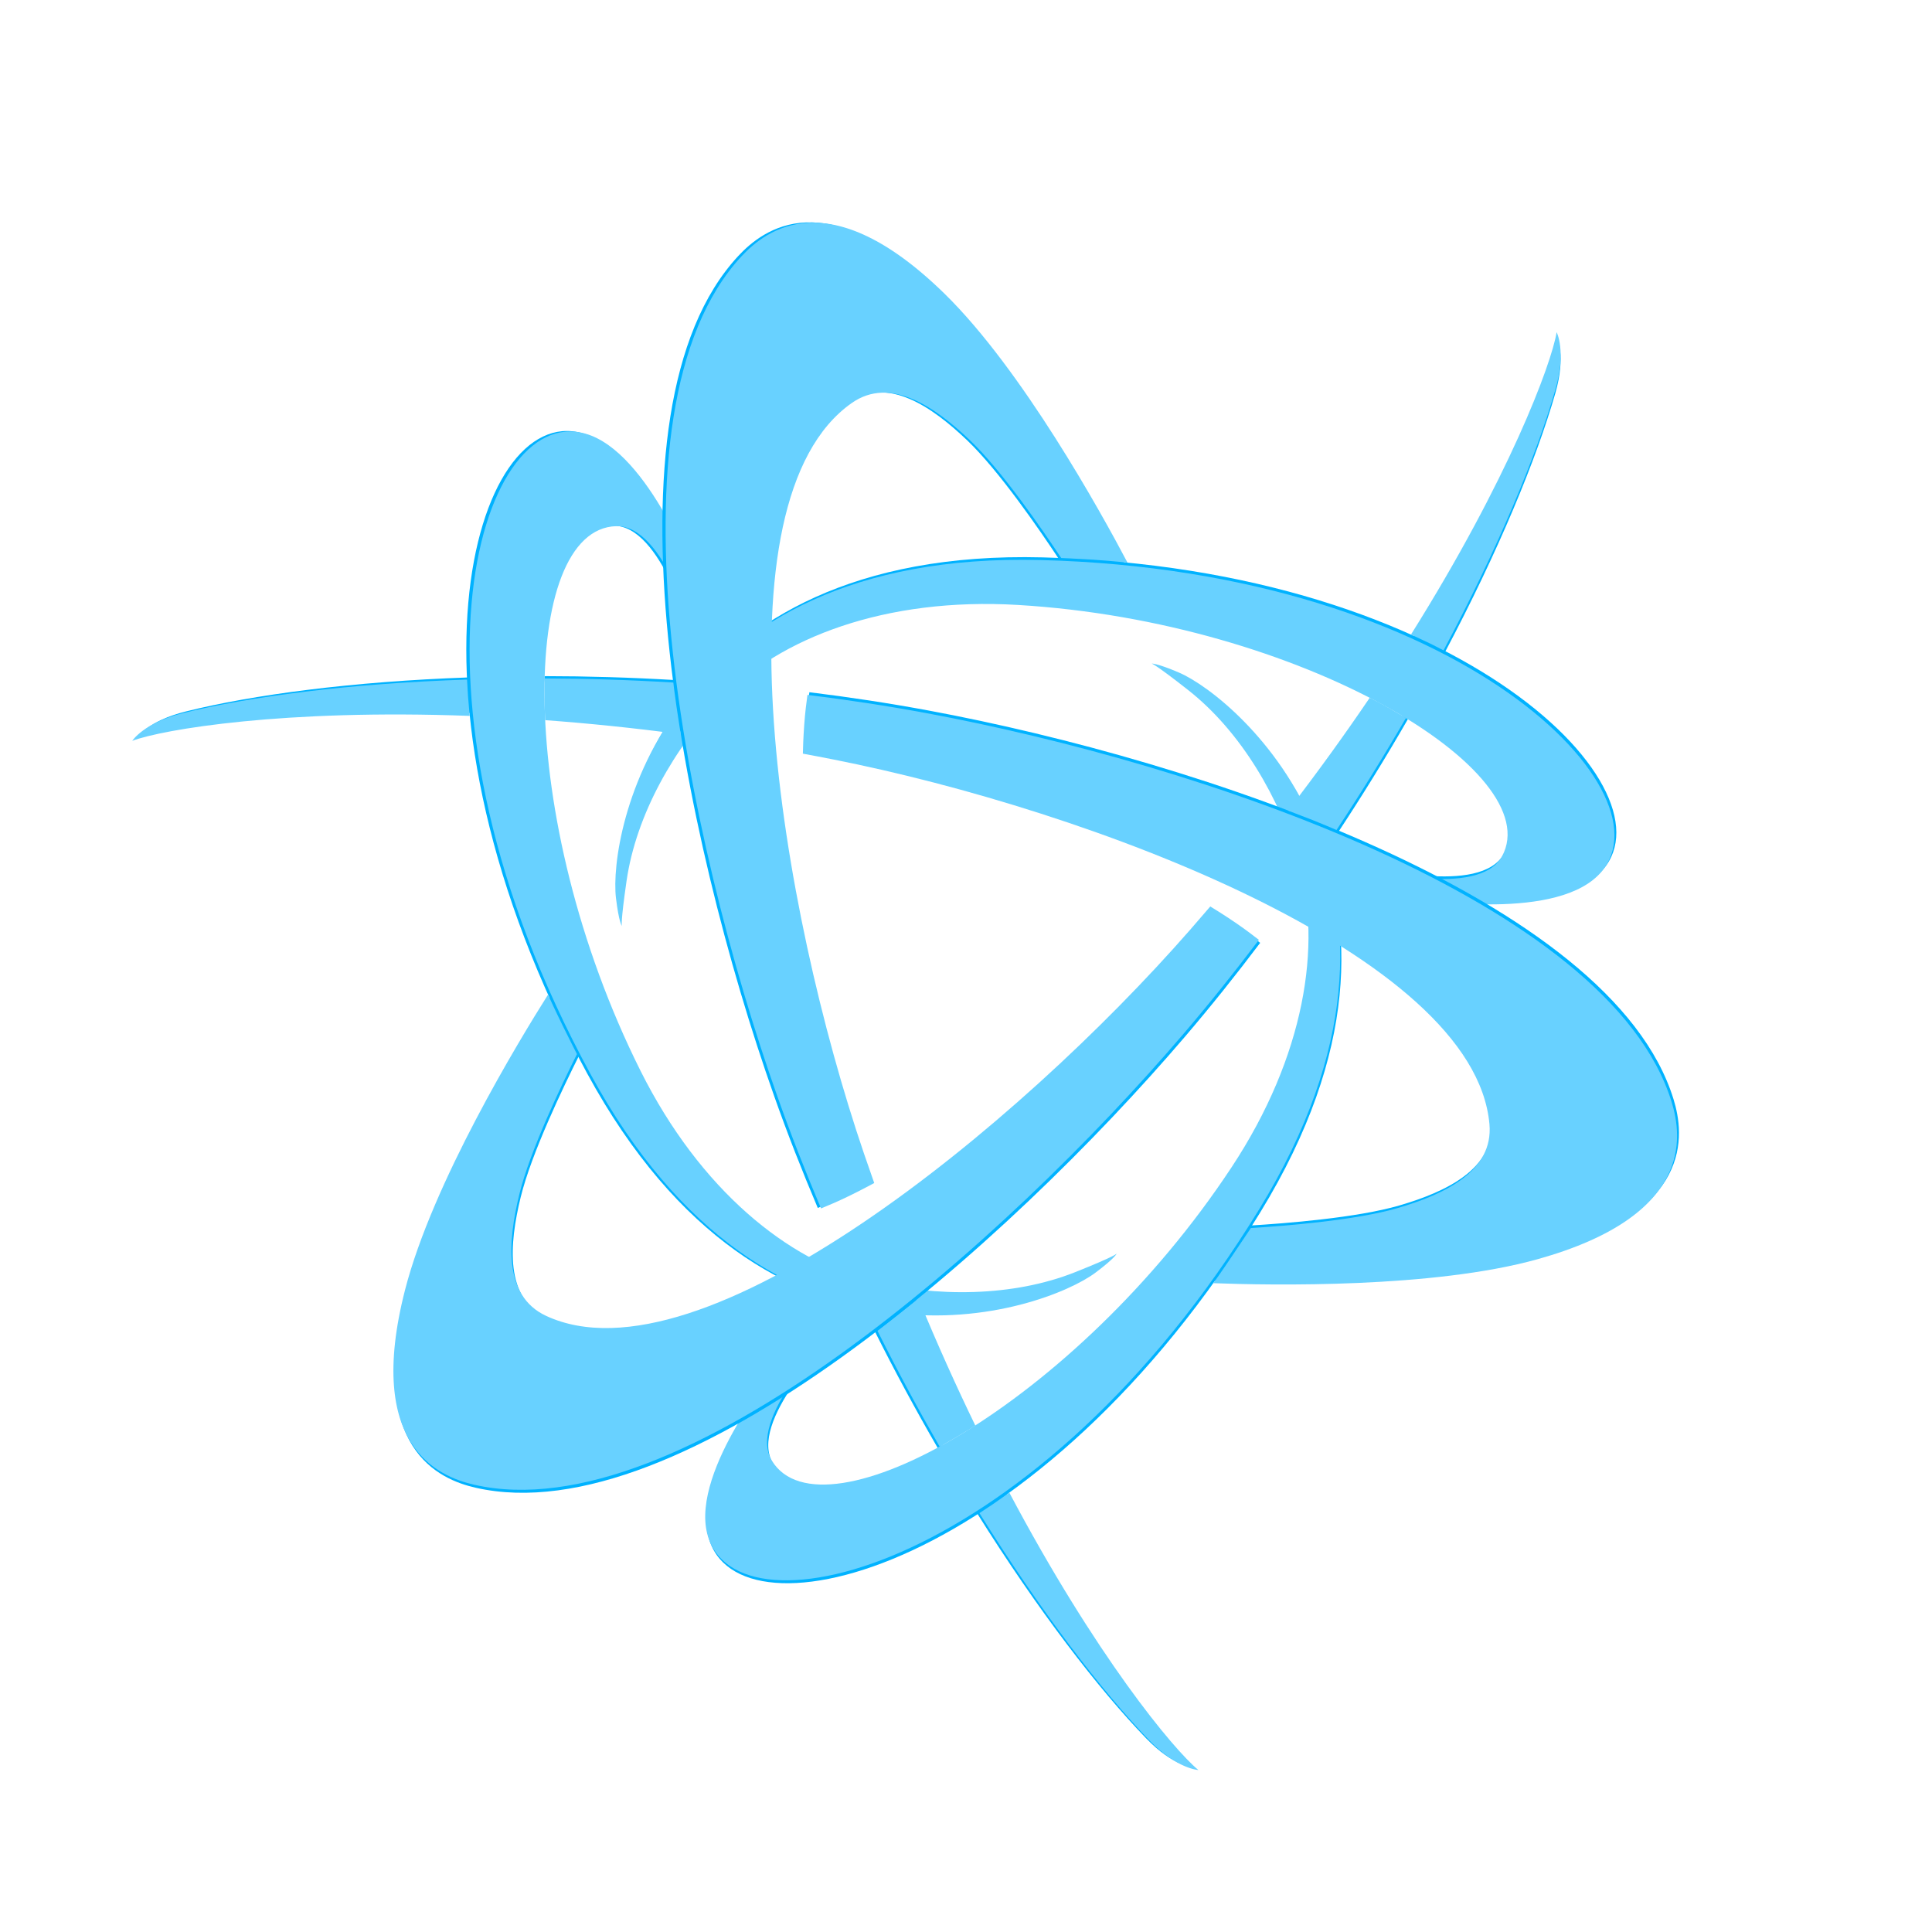
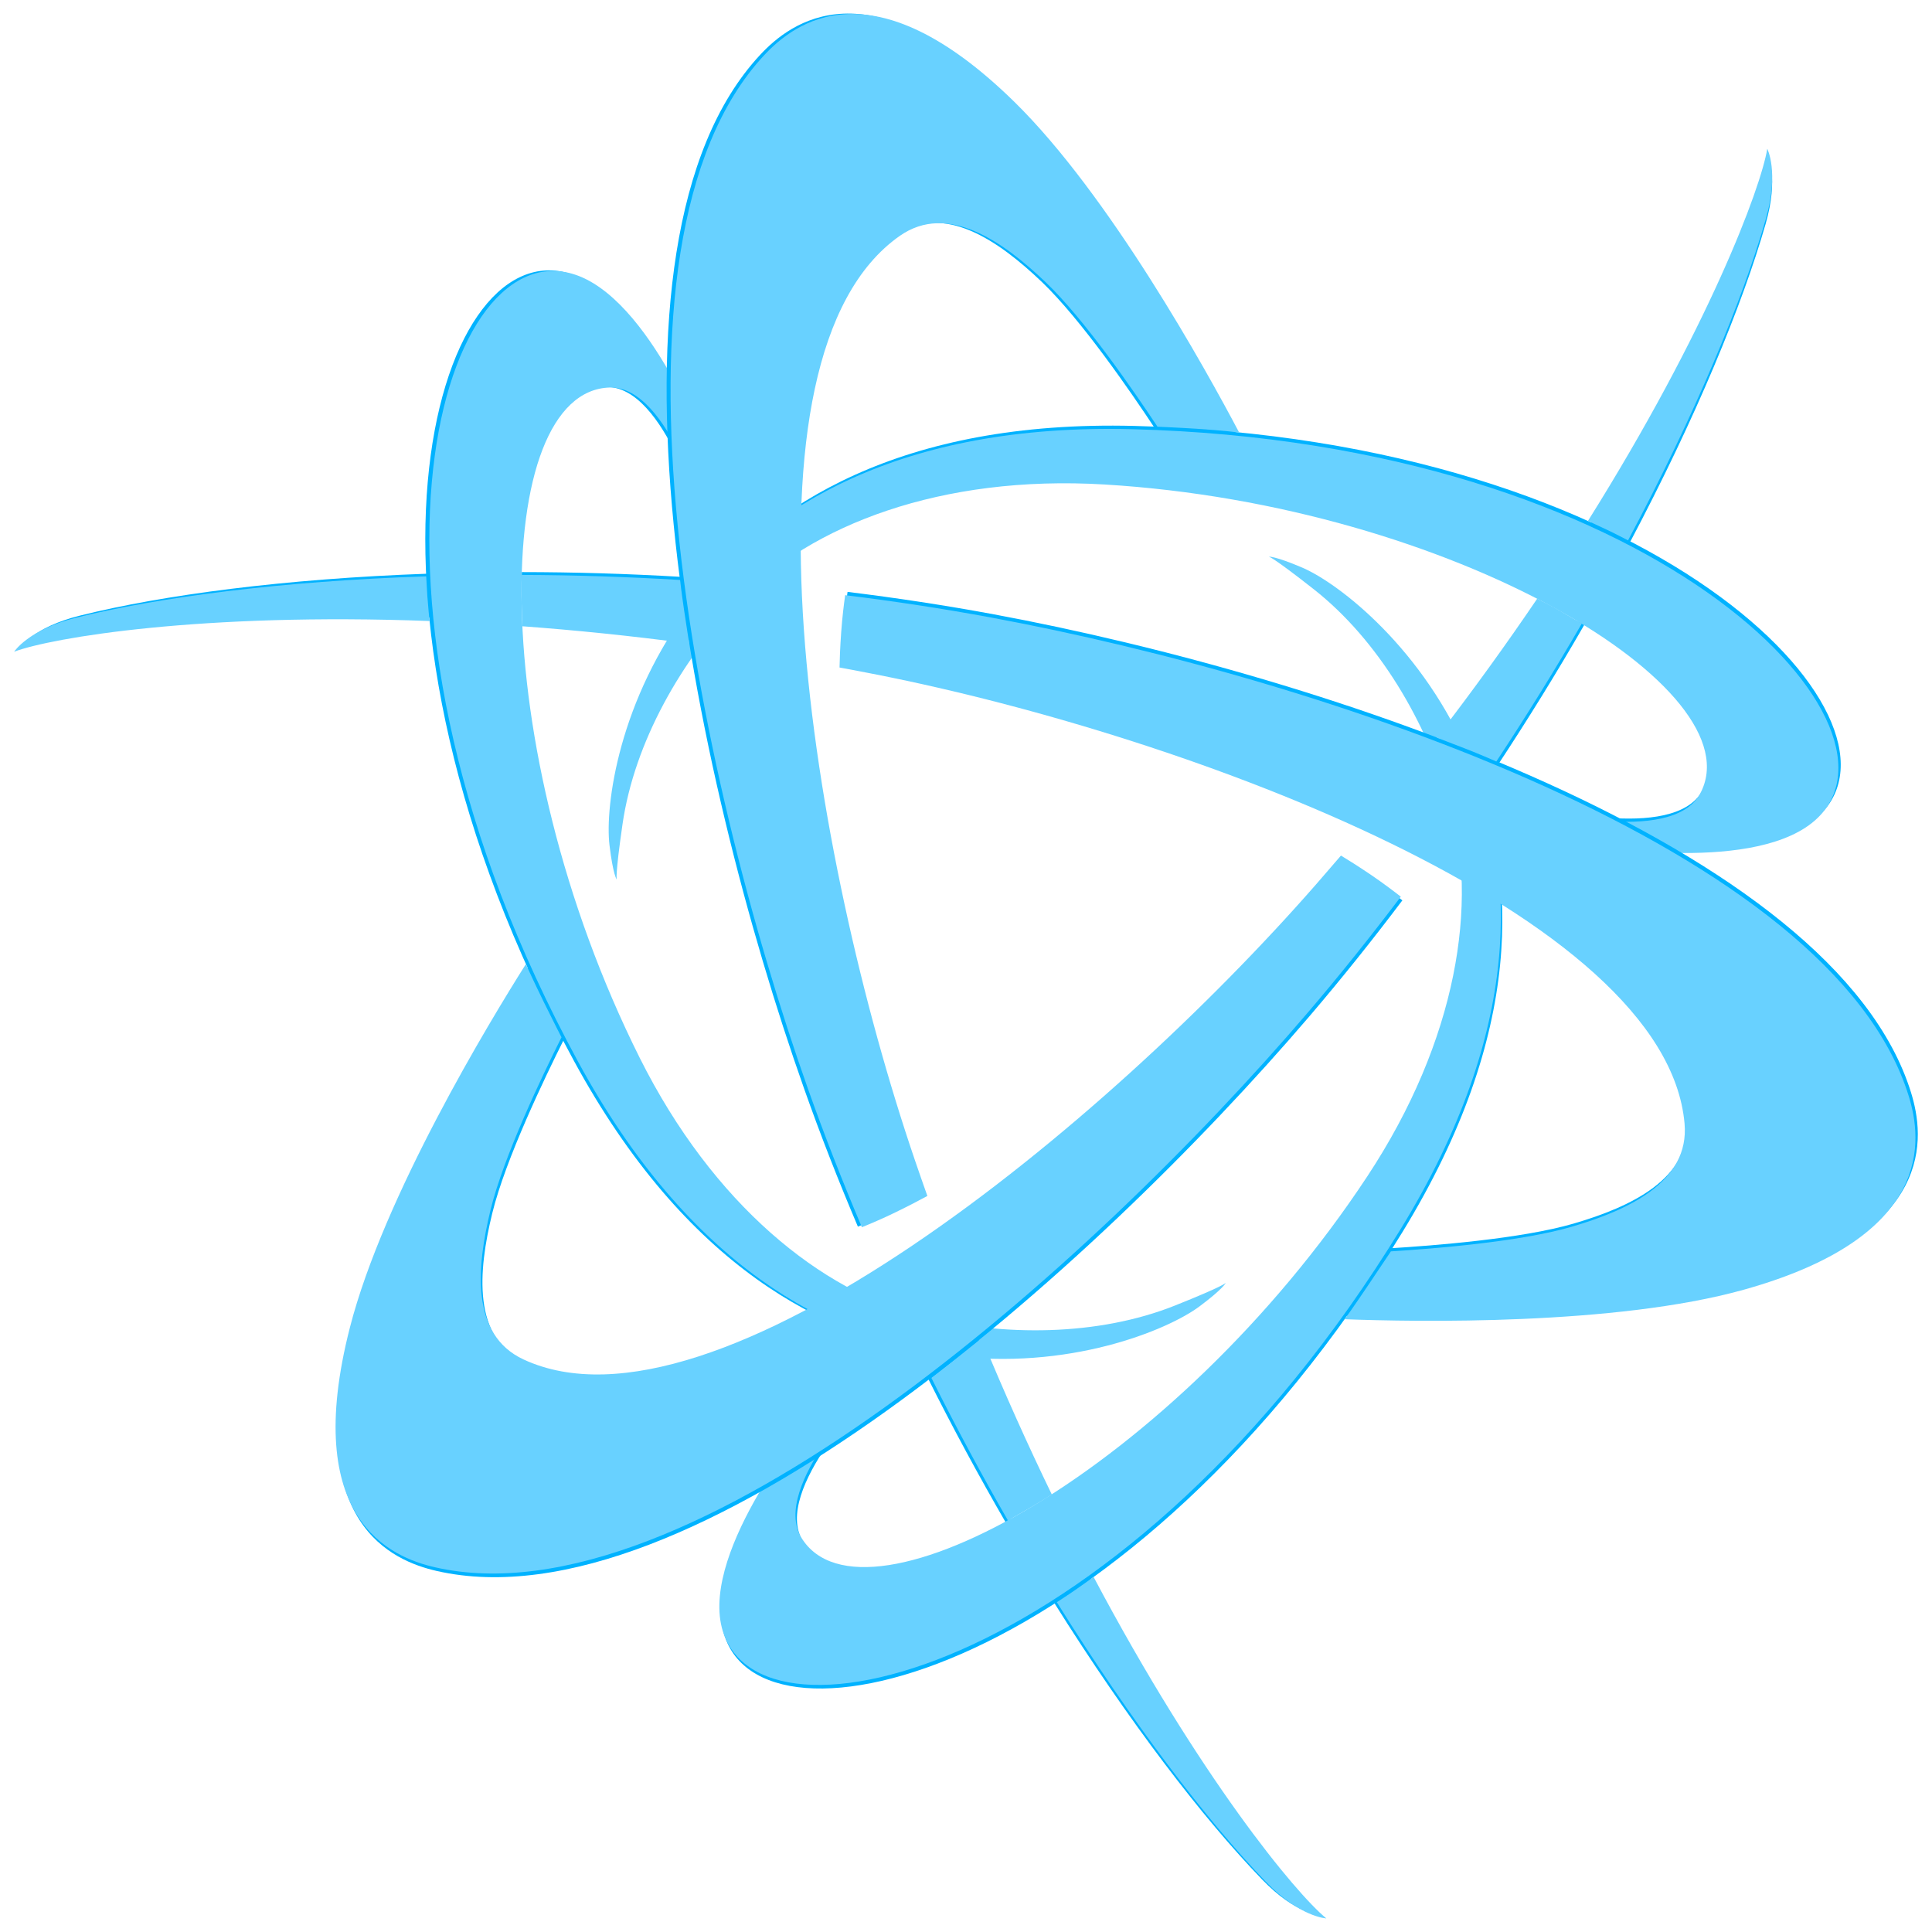
- <svg xmlns="http://www.w3.org/2000/svg" viewBox="0 0 64 64">
-   <path id="bot-down-sml" fill="#00b2ff" d="M39.086,22.373c-0.746-0.317-0.623-0.247-0.623-0.247s-0.08-0.088,1.069,0.816 c1.75,1.377,2.907,3.603,3.532,5.768c0.768,2.668,0.204,6.369-2.228,10.053c-5.185,7.856-13.558,12.445-15.226,9.722 c-0.846-1.381,1.926-4.122,1.926-4.122l-1.675,0.91c0,0-2.931,3.497-2.395,5.628c0.915,3.636,10.992,1.171,18.285-10.746 C48.3,29.458,41.053,23.212,39.086,22.373z" />
-   <path id="top-down-sml" fill="#68d1ff" d="M39.047,22.276c-0.746-0.318-0.899-0.293-0.899-0.293s0.066-0.025,1.215,0.879 c1.75,1.377,3.038,3.586,3.662,5.752c0.769,2.667,0.205,6.369-2.228,10.054c-5.185,7.856-13.557,12.444-15.226,9.722 c-0.846-1.382,1.925-4.122,1.925-4.122l-1.675,0.909c0,0-2.931,3.497-2.394,5.628c0.914,3.635,10.991,1.17,18.285-10.746 C48.26,29.36,41.014,23.115,39.047,22.276z" />
-   <path id="bot-left-sml" fill="#00b2ff" d="M36.708,41.727c0,0,0.115-0.025-1.242,0.517c-2.067,0.827-4.573,0.717-6.762,0.174 c-2.694-0.667-5.617-3.007-7.592-6.955c-4.211-8.418-3.999-17.964-0.808-18.048c1.621-0.042,2.608,3.729,2.608,3.729l0.05-1.905 c0,0-1.563-4.288-3.676-4.889c-3.606-1.026-6.51,8.934,0.164,21.208c5.991,11.02,15.023,7.868,16.733,6.583 C36.831,41.655,36.708,41.727,36.708,41.727z" />
-   <path id="top-left-sml" fill="#68d1ff" d="M35.626,42.138c-2.068,0.826-4.625,0.838-6.812,0.295c-2.694-0.667-5.617-3.007-7.593-6.955 c-4.211-8.419-3.999-17.965-0.807-18.048c1.62-0.042,2.608,3.729,2.608,3.729l0.05-1.905c0,0-1.564-4.287-3.677-4.888 c-3.606-1.026-6.51,8.934,0.163,21.208c5.992,11.02,15.024,7.867,16.733,6.583c0.639-0.479,0.701-0.627,0.703-0.632 C36.991,41.532,36.928,41.618,35.626,42.138z" />
-   <path id="bot-rght-sml" fill="#00b2ff" d="M34.536,18.464c-12.539-0.321-14.326,9.077-14.068,11.2c0.098,0.805,0.097,0.663,0.097,0.663 s-0.036,0.113,0.174-1.333c0.317-2.203,1.667-4.319,3.23-5.943c1.925-1.999,5.413-3.361,9.82-3.097 c9.396,0.562,17.556,5.52,16.033,8.325c-0.774,1.423-4.534,0.393-4.534,0.393l1.625,0.996c0,0,4.494,0.79,6.072-0.74 C55.676,26.317,48.503,18.823,34.536,18.464z" />
-   <path id="top-rght-sml" fill="#68d1ff" d="M34.473,18.552c-12.54-0.321-14.325,9.077-14.068,11.2c0.096,0.793,0.193,0.921,0.196,0.925 c-0.003-0.005-0.047-0.102,0.154-1.492c0.318-2.204,1.586-4.424,3.15-6.047c1.925-1.999,5.413-3.361,9.82-3.098 c9.396,0.563,17.556,5.52,16.032,8.325c-0.773,1.424-4.532,0.394-4.532,0.394l1.625,0.996c0,0,4.495,0.79,6.072-0.74 C55.612,26.405,48.44,18.909,34.473,18.552z" />
-   <path id="bot-rght-lrg" fill="#00b2ff" d="M37.273,18.685c-0.865-1.643-3.493-6.421-6.087-8.961c-3.813-3.734-5.904-2.135-6.733-1.241 c-4.759,5.13-1.827,19.291,1.188,27.814c0.447,1.266,0.935,2.507,1.449,3.718c0.223-0.09,0.552-0.229,0.903-0.398 c0.387-0.188,0.682-0.345,0.859-0.442c-0.113-0.321-0.227-0.644-0.338-0.972c-2.773-8.138-5.046-21.607-0.404-24.862 c1.289-0.905,2.777,0.146,3.931,1.247c1.059,1.013,2.408,2.979,3.044,3.943L37.273,18.685z M33.329,49.452l-0.967,0.669 c2.03,3.24,4.031,5.833,5.602,7.46c0.914,0.947,1.553,0.959,1.553,0.959C38.693,57.867,36.151,54.789,33.329,49.452z  M29.644,43.562c-0.208,0.165-0.52,0.401-0.676,0.519c0.679,1.355,1.382,2.653,2.092,3.88l0.117-0.069l1.005-0.708 c-0.619-1.282-1.243-2.666-1.856-4.155C30.166,43.153,29.872,43.382,29.644,43.562z" />
-   <path id="top-left-lrg" fill="#68d1ff" d="M36.207,18.54c0.739,0.048,1.142,0.101,1.145,0.101c-0.894-1.694-3.493-6.395-6.058-8.907 C27.48,6,25.389,7.6,24.56,8.494c-4.76,5.129-1.827,19.292,1.187,27.813c0.448,1.266,0.936,2.51,1.45,3.724 c0.223-0.09,0.552-0.229,0.903-0.4c0.387-0.188,0.682-0.345,0.86-0.442c-0.114-0.323-0.228-0.648-0.34-0.977 c-2.774-8.138-5.046-21.606-0.404-24.862c1.29-0.904,2.778,0.146,3.93,1.248c1.04,0.993,2.356,2.903,3.008,3.887 C35.19,18.487,35.617,18.503,36.207,18.54z M33.434,49.443c-0.065,0.048-0.276,0.202-0.554,0.393 c-0.1,0.069-0.335,0.223-0.435,0.288c2.042,3.274,4.055,5.896,5.632,7.532c0.914,0.946,1.621,0.978,1.621,0.978 C38.872,57.959,36.288,54.833,33.434,49.443z M29.731,43.567c-0.271,0.215-0.636,0.497-0.663,0.518 c0.668,1.338,1.36,2.621,2.059,3.836c0.063-0.033,0.231-0.123,0.591-0.335c0.342-0.201,0.524-0.32,0.591-0.363 c-0.63-1.299-1.263-2.702-1.885-4.21C30.394,43.036,30.033,43.325,29.731,43.567z" />
-   <path id="bot-rght-lrg" fill="#00b2ff" d="M55.438,36.413c-2.063-6.686-15.794-11.227-24.682-12.877c-1.32-0.245-2.638-0.445-3.944-0.605 c-0.034,0.238-0.078,0.593-0.107,0.981c-0.031,0.429-0.041,0.763-0.046,0.965c0.334,0.061,0.671,0.126,1.011,0.193 c8.435,1.666,21.234,6.433,21.733,12.081c0.138,1.57-1.515,2.333-3.046,2.781c-1.406,0.411-3.783,0.595-4.937,0.665l-1.225,1.819 c1.859,0.073,7.308,0.186,10.802-0.791C56.136,40.19,55.797,37.58,55.438,36.413z M6.16,23.567 c-1.276,0.316-1.607,0.864-1.607,0.864c1.001-0.378,4.964-1.045,11.04-0.812l-0.077-1.178C11.655,22.577,8.373,23.016,6.16,23.567 z M22.346,22.527c-1.476-0.087-2.916-0.128-4.3-0.129l-0.003,0.113l0.056,1.25c1.409,0.104,2.909,0.256,4.492,0.469 c-0.016-0.114-0.075-0.521-0.126-0.874C22.422,23.069,22.366,22.675,22.346,22.527z" />
-   <path id="bot-down-lrg" fill="#00b2ff" d="M45.427,23.206c-0.829,1.221-1.752,2.502-2.778,3.829c0.019,0.008,0.448,0.176,0.827,0.326 c0.318,0.126,0.731,0.293,0.782,0.314c0.859-1.299,1.654-2.59,2.379-3.85l-0.099-0.06L45.427,23.206z M40.135,30.128 c-0.221,0.259-0.444,0.519-0.673,0.779c-5.66,6.471-16.188,15.173-21.329,12.781c-1.428-0.664-1.263-2.477-0.885-4.028 c0.357-1.462,1.431-3.689,1.933-4.689l-0.95-1.973c-0.941,1.486-3.85,6.255-4.768,9.834c-1.327,5.168,1.104,6.18,2.293,6.451 c6.821,1.557,17.619-8.064,23.493-14.936c0.872-1.021,1.704-2.063,2.496-3.114c-0.189-0.147-0.475-0.363-0.797-0.582 C40.592,30.409,40.308,30.233,40.135,30.128z M51.575,11.207c-0.171,1.05-1.567,4.787-4.774,9.897l1.063,0.504 c1.788-3.376,3.032-6.404,3.657-8.577C51.884,11.767,51.575,11.207,51.575,11.207z" />
-   <path id="top-down-lrg" fill="#68d1ff" d="M45.373,23.115c-0.81,1.194-1.709,2.445-2.705,3.737c0.069,0.026,0.482,0.184,0.825,0.318 c0.296,0.116,0.693,0.287,0.781,0.325c0.827-1.252,1.595-2.495,2.3-3.711c-0.092-0.054-0.35-0.206-0.582-0.341 C45.737,23.295,45.462,23.158,45.373,23.115z M51.566,11.004c-0.172,1.053-1.587,4.852-4.827,10.018 c0.079,0.036,0.31,0.14,0.605,0.281c0.11,0.052,0.367,0.186,0.475,0.241c1.815-3.407,3.081-6.463,3.708-8.648 C51.891,11.632,51.566,11.004,51.566,11.004z M40.092,30.028c-0.222,0.259-0.446,0.519-0.674,0.78 c-5.66,6.471-16.188,15.172-21.329,12.781c-1.429-0.665-1.263-2.479-0.885-4.028c0.351-1.439,1.397-3.62,1.909-4.642 c-0.023-0.045-0.217-0.421-0.472-0.94c-0.267-0.545-0.444-0.933-0.487-1.03c-0.974,1.542-3.829,6.244-4.737,9.783 c-1.326,5.17,1.104,6.181,2.293,6.452c6.823,1.558,17.621-8.064,23.494-14.936c0.872-1.02,1.704-2.063,2.499-3.114 c-0.19-0.148-0.474-0.363-0.794-0.581C40.55,30.31,40.265,30.132,40.092,30.028z" />
-   <path id="top-rght-lrg" fill="#68d1ff" d="M55.374,36.502c-2.062-6.687-15.793-11.229-24.682-12.878c-1.318-0.245-2.636-0.444-3.944-0.605 c-0.034,0.237-0.078,0.593-0.106,0.981c-0.031,0.429-0.042,0.764-0.046,0.966c0.334,0.062,0.671,0.125,1.011,0.193 c8.434,1.667,21.234,6.433,21.733,12.081c0.139,1.569-1.515,2.332-3.046,2.78c-1.376,0.402-3.683,0.588-4.862,0.661l0.002,0.003 c0,0-0.259,0.387-0.603,0.898c-0.391,0.583-0.634,0.919-0.634,0.919l-0.008,0.006c1.912,0.072,7.285,0.172,10.745-0.794 C56.073,40.278,55.734,37.667,55.374,36.502z M22.305,22.61c-1.462-0.088-2.889-0.132-4.262-0.136 c-0.004,0.098-0.011,0.345-0.005,0.682c0.007,0.397,0.018,0.617,0.022,0.7c1.411,0.104,2.911,0.255,4.491,0.466 c-0.004-0.025-0.082-0.513-0.141-0.915C22.333,22.881,22.309,22.648,22.305,22.61z M15.471,22.512 c-3.896,0.128-7.209,0.562-9.432,1.115c-1.276,0.318-1.658,0.914-1.658,0.914c1.003-0.379,5.036-1.058,11.18-0.826 c-0.008-0.084-0.032-0.33-0.058-0.659C15.494,22.934,15.478,22.636,15.471,22.512z" />
+ <svg xmlns="http://www.w3.org/2000/svg" width="52px" height="52px" viewBox="0 0 52 52" version="1.1">
+   <g id="Page-1" stroke="none" stroke-width="1" fill="none" fill-rule="evenodd">
+     <g id="Artboard" transform="translate(-153, -151)" fill-rule="nonzero">
+       <g id="battlenet" transform="translate(153, 151)">
+         <path d="M35.086,15.373 C34.34,15.056 34.463,15.126 34.463,15.126 C34.463,15.126 34.383,15.038 35.532,15.942 C37.282,17.319 38.439,19.545 39.064,21.71 C39.832,24.378 39.268,28.079 36.836,31.763 C31.651,39.619 23.278,44.208 21.61,41.485 C20.764,40.104 23.536,37.363 23.536,37.363 L21.861,38.273 C21.861,38.273 18.93,41.77 19.466,43.901 C20.381,47.537 30.458,45.072 37.751,33.155 C44.3,22.458 37.053,16.212 35.086,15.373 Z" id="bot-down-sml" fill="#00B2FF" />
+         <path d="M35.047,15.276 C34.301,14.958 34.148,14.983 34.148,14.983 C34.148,14.983 34.214,14.958 35.363,15.862 C37.113,17.239 38.401,19.448 39.025,21.614 C39.794,24.281 39.23,27.983 36.797,31.668 C31.612,39.524 23.24,44.112 21.571,41.39 C20.725,40.008 23.496,37.268 23.496,37.268 L21.821,38.177 C21.821,38.177 18.89,41.674 19.427,43.805 C20.341,47.44 30.418,44.975 37.712,33.059 C44.26,22.36 37.014,16.115 35.047,15.276 Z" id="top-down-sml" fill="#68D1FF" />
+         <path d="M32.708,34.727 C32.708,34.727 32.823,34.702 31.466,35.244 C29.399,36.071 26.893,35.961 24.704,35.418 C22.01,34.751 19.087,32.411 17.112,28.463 C12.901,20.045 13.113,10.499 16.304,10.415 C17.925,10.373 18.912,14.144 18.912,14.144 L18.962,12.239 C18.962,12.239 17.399,7.951 15.286,7.35 C11.68,6.324 8.776,16.284 15.45,28.558 C21.441,39.578 30.473,36.426 32.183,35.141 C32.831,34.655 32.708,34.727 32.708,34.727 Z" id="bot-left-sml" fill="#00B2FF" />
+         <path d="M31.626,35.138 C29.558,35.964 27.001,35.976 24.814,35.433 C22.12,34.766 19.197,32.426 17.221,28.478 C13.01,20.059 13.222,10.513 16.414,10.43 C18.034,10.388 19.022,14.159 19.022,14.159 L19.072,12.254 C19.072,12.254 17.508,7.967 15.395,7.366 C11.789,6.34 8.885,16.3 15.558,28.574 C21.55,39.594 30.582,36.441 32.291,35.157 C32.93,34.678 32.992,34.53 32.994,34.525 C32.991,34.532 32.928,34.618 31.626,35.138 Z" id="top-left-sml" fill="#68D1FF" />
+         <path d="M30.536,11.464 C17.997,11.143 16.21,20.541 16.468,22.664 C16.566,23.469 16.565,23.327 16.565,23.327 C16.565,23.327 16.529,23.44 16.739,21.994 C17.056,19.791 18.406,17.675 19.969,16.051 C21.894,14.052 25.382,12.69 29.789,12.954 C39.185,13.516 47.345,18.474 45.822,21.279 C45.048,22.702 41.288,21.672 41.288,21.672 L42.913,22.668 C42.913,22.668 47.407,23.458 48.985,21.928 C51.676,19.317 44.503,11.823 30.536,11.464 Z" id="bot-rght-sml" fill="#00B2FF" />
+         <path d="M30.473,11.552 C17.933,11.231 16.148,20.629 16.405,22.752 C16.501,23.545 16.598,23.673 16.601,23.677 C16.598,23.672 16.554,23.575 16.755,22.185 C17.073,19.981 18.341,17.761 19.905,16.138 C21.83,14.139 25.318,12.777 29.725,13.04 C39.121,13.603 47.281,18.56 45.757,21.365 C44.984,22.789 41.225,21.759 41.225,21.759 L42.85,22.755 C42.85,22.755 47.345,23.545 48.922,22.015 C51.612,19.405 44.44,11.909 30.473,11.552 Z" id="top-rght-sml" fill="#68D1FF" />
+         <path d="M33.273,11.685 C32.408,10.042 29.78,5.264 27.186,2.724 C23.373,-1.01 21.282,0.589 20.453,1.483 C15.694,6.613 18.626,20.774 21.641,29.297 C22.088,30.563 22.576,31.804 23.09,33.015 C23.313,32.925 23.642,32.786 23.993,32.617 C24.38,32.429 24.675,32.272 24.852,32.175 C24.739,31.854 24.625,31.531 24.514,31.203 C21.741,23.065 19.468,9.596 24.11,6.341 C25.399,5.436 26.887,6.487 28.041,7.588 C29.1,8.601 30.449,10.567 31.085,11.531 L33.273,11.685 Z M29.329,42.452 L28.362,43.121 C30.392,46.361 32.393,48.954 33.964,50.581 C34.878,51.528 35.517,51.54 35.517,51.54 C34.693,50.867 32.151,47.789 29.329,42.452 Z M25.644,36.562 C25.436,36.727 25.124,36.963 24.968,37.081 C25.647,38.436 26.35,39.734 27.06,40.961 L27.177,40.892 L28.182,40.184 C27.563,38.902 26.939,37.518 26.326,36.029 C26.166,36.153 25.872,36.382 25.644,36.562 Z" id="bot-rght-lrg" fill="#00B2FF" />
+         <path d="M32.207,11.54 C32.946,11.588 33.349,11.641 33.352,11.641 C32.458,9.947 29.859,5.246 27.294,2.734 C23.48,-1 21.389,0.6 20.56,1.494 C15.8,6.623 18.733,20.786 21.747,29.307 C22.195,30.573 22.683,31.817 23.197,33.031 C23.42,32.941 23.749,32.802 24.1,32.631 C24.487,32.443 24.782,32.286 24.96,32.189 C24.846,31.866 24.732,31.541 24.62,31.212 C21.846,23.074 19.574,9.606 24.216,6.35 C25.506,5.446 26.994,6.496 28.146,7.598 C29.186,8.591 30.502,10.501 31.154,11.485 C31.19,11.487 31.617,11.503 32.207,11.54 Z M29.434,42.443 C29.369,42.491 29.158,42.645 28.88,42.836 C28.78,42.905 28.545,43.059 28.445,43.124 C30.487,46.398 32.5,49.02 34.077,50.656 C34.991,51.602 35.698,51.634 35.698,51.634 C34.872,50.959 32.288,47.833 29.434,42.443 Z M25.731,36.567 C25.46,36.782 25.095,37.064 25.068,37.085 C25.736,38.423 26.428,39.706 27.127,40.921 C27.19,40.888 27.358,40.798 27.718,40.586 C28.06,40.385 28.242,40.266 28.309,40.223 C27.679,38.924 27.046,37.521 26.424,36.013 C26.394,36.036 26.033,36.325 25.731,36.567 Z" id="top-left-lrg" fill="#68D1FF" />
+         <path d="M51.438,29.413 C49.375,22.727 35.644,18.186 26.756,16.536 C25.436,16.291 24.118,16.091 22.812,15.931 C22.778,16.169 22.734,16.524 22.705,16.912 C22.674,17.341 22.664,17.675 22.659,17.877 C22.993,17.938 23.33,18.003 23.67,18.07 C32.105,19.736 44.904,24.503 45.403,30.151 C45.541,31.721 43.888,32.484 42.357,32.932 C40.951,33.343 38.574,33.527 37.42,33.597 L36.195,35.416 C38.054,35.489 43.503,35.602 46.997,34.625 C52.136,33.19 51.797,30.58 51.438,29.413 Z M2.16,16.567 C0.884,16.883 0.553,17.431 0.553,17.431 C1.554,17.053 5.517,16.386 11.593,16.619 L11.516,15.441 C7.655,15.577 4.373,16.016 2.16,16.567 Z M18.346,15.527 C16.87,15.44 15.43,15.399 14.046,15.398 L14.043,15.511 L14.099,16.761 C15.508,16.865 17.008,17.017 18.591,17.23 C18.575,17.116 18.516,16.709 18.465,16.356 C18.422,16.069 18.366,15.675 18.346,15.527 Z" id="bot-rght-lrg" fill="#00B2FF" />
+         <path d="M41.427,16.206 C40.598,17.427 39.675,18.708 38.649,20.035 C38.668,20.043 39.097,20.211 39.476,20.361 C39.794,20.487 40.207,20.654 40.258,20.675 C41.117,19.376 41.912,18.085 42.637,16.825 L42.538,16.765 L41.427,16.206 Z M36.135,23.128 C35.914,23.387 35.691,23.647 35.462,23.907 C29.802,30.378 19.274,39.08 14.133,36.688 C12.705,36.024 12.87,34.211 13.248,32.66 C13.605,31.198 14.679,28.971 15.181,27.971 L14.231,25.998 C13.29,27.484 10.381,32.253 9.463,35.832 C8.136,41 10.567,42.012 11.756,42.283 C18.577,43.84 29.375,34.219 35.249,27.347 C36.121,26.326 36.953,25.284 37.745,24.233 C37.556,24.086 37.27,23.87 36.948,23.651 C36.592,23.409 36.308,23.233 36.135,23.128 Z M47.575,4.207 C47.404,5.257 46.008,8.994 42.801,14.104 L43.864,14.608 C45.652,11.232 46.896,8.204 47.521,6.031 C47.884,4.767 47.575,4.207 47.575,4.207 Z" id="bot-down-lrg" fill="#00B2FF" />
+         <path d="M41.373,16.115 C40.563,17.309 39.664,18.56 38.668,19.852 C38.737,19.878 39.15,20.036 39.493,20.17 C39.789,20.286 40.186,20.457 40.274,20.495 C41.101,19.243 41.869,18 42.574,16.784 C42.482,16.73 42.224,16.578 41.992,16.443 C41.737,16.295 41.462,16.158 41.373,16.115 Z M47.566,4.004 C47.394,5.057 45.979,8.856 42.739,14.022 C42.818,14.058 43.049,14.162 43.344,14.303 C43.454,14.355 43.711,14.489 43.819,14.544 C45.634,11.137 46.9,8.081 47.527,5.896 C47.891,4.632 47.566,4.004 47.566,4.004 Z M36.092,23.028 C35.87,23.287 35.646,23.547 35.418,23.808 C29.758,30.279 19.23,38.98 14.089,36.589 C12.66,35.924 12.826,34.11 13.204,32.561 C13.555,31.122 14.601,28.941 15.113,27.919 C15.09,27.874 14.896,27.498 14.641,26.979 C14.374,26.434 14.197,26.046 14.154,25.949 C13.18,27.491 10.325,32.193 9.417,35.732 C8.091,40.902 10.521,41.913 11.71,42.184 C18.533,43.742 29.331,34.12 35.204,27.248 C36.076,26.228 36.908,25.185 37.703,24.134 C37.513,23.986 37.229,23.771 36.909,23.553 C36.55,23.31 36.265,23.132 36.092,23.028 Z" id="top-down-lrg" fill="#68D1FF" />
+         <path d="M51.374,29.502 C49.312,22.815 35.581,18.273 26.692,16.624 C25.374,16.379 24.056,16.18 22.748,16.019 C22.714,16.256 22.67,16.612 22.642,17 C22.611,17.429 22.6,17.764 22.596,17.966 C22.93,18.028 23.267,18.091 23.607,18.159 C32.041,19.826 44.841,24.592 45.34,30.24 C45.479,31.809 43.825,32.572 42.294,33.02 C40.918,33.422 38.611,33.608 37.432,33.681 L37.434,33.684 C37.434,33.684 37.175,34.071 36.831,34.582 C36.44,35.165 36.197,35.501 36.197,35.501 L36.189,35.507 C38.101,35.579 43.474,35.679 46.934,34.713 C52.073,33.278 51.734,30.667 51.374,29.502 Z M18.305,15.61 C16.843,15.522 15.416,15.478 14.043,15.474 C14.039,15.572 14.032,15.819 14.038,16.156 C14.045,16.553 14.056,16.773 14.06,16.856 C15.471,16.96 16.971,17.111 18.551,17.322 C18.547,17.297 18.469,16.809 18.41,16.407 C18.333,15.881 18.309,15.648 18.305,15.61 Z M11.471,15.512 C7.575,15.64 4.262,16.074 2.039,16.627 C0.763,16.945 0.381,17.541 0.381,17.541 C1.384,17.162 5.417,16.483 11.561,16.715 C11.553,16.631 11.529,16.385 11.503,16.056 C11.494,15.934 11.478,15.636 11.471,15.512 Z" id="top-rght-lrg" fill="#68D1FF" />
+       </g>
+     </g>
+   </g>
</svg>
